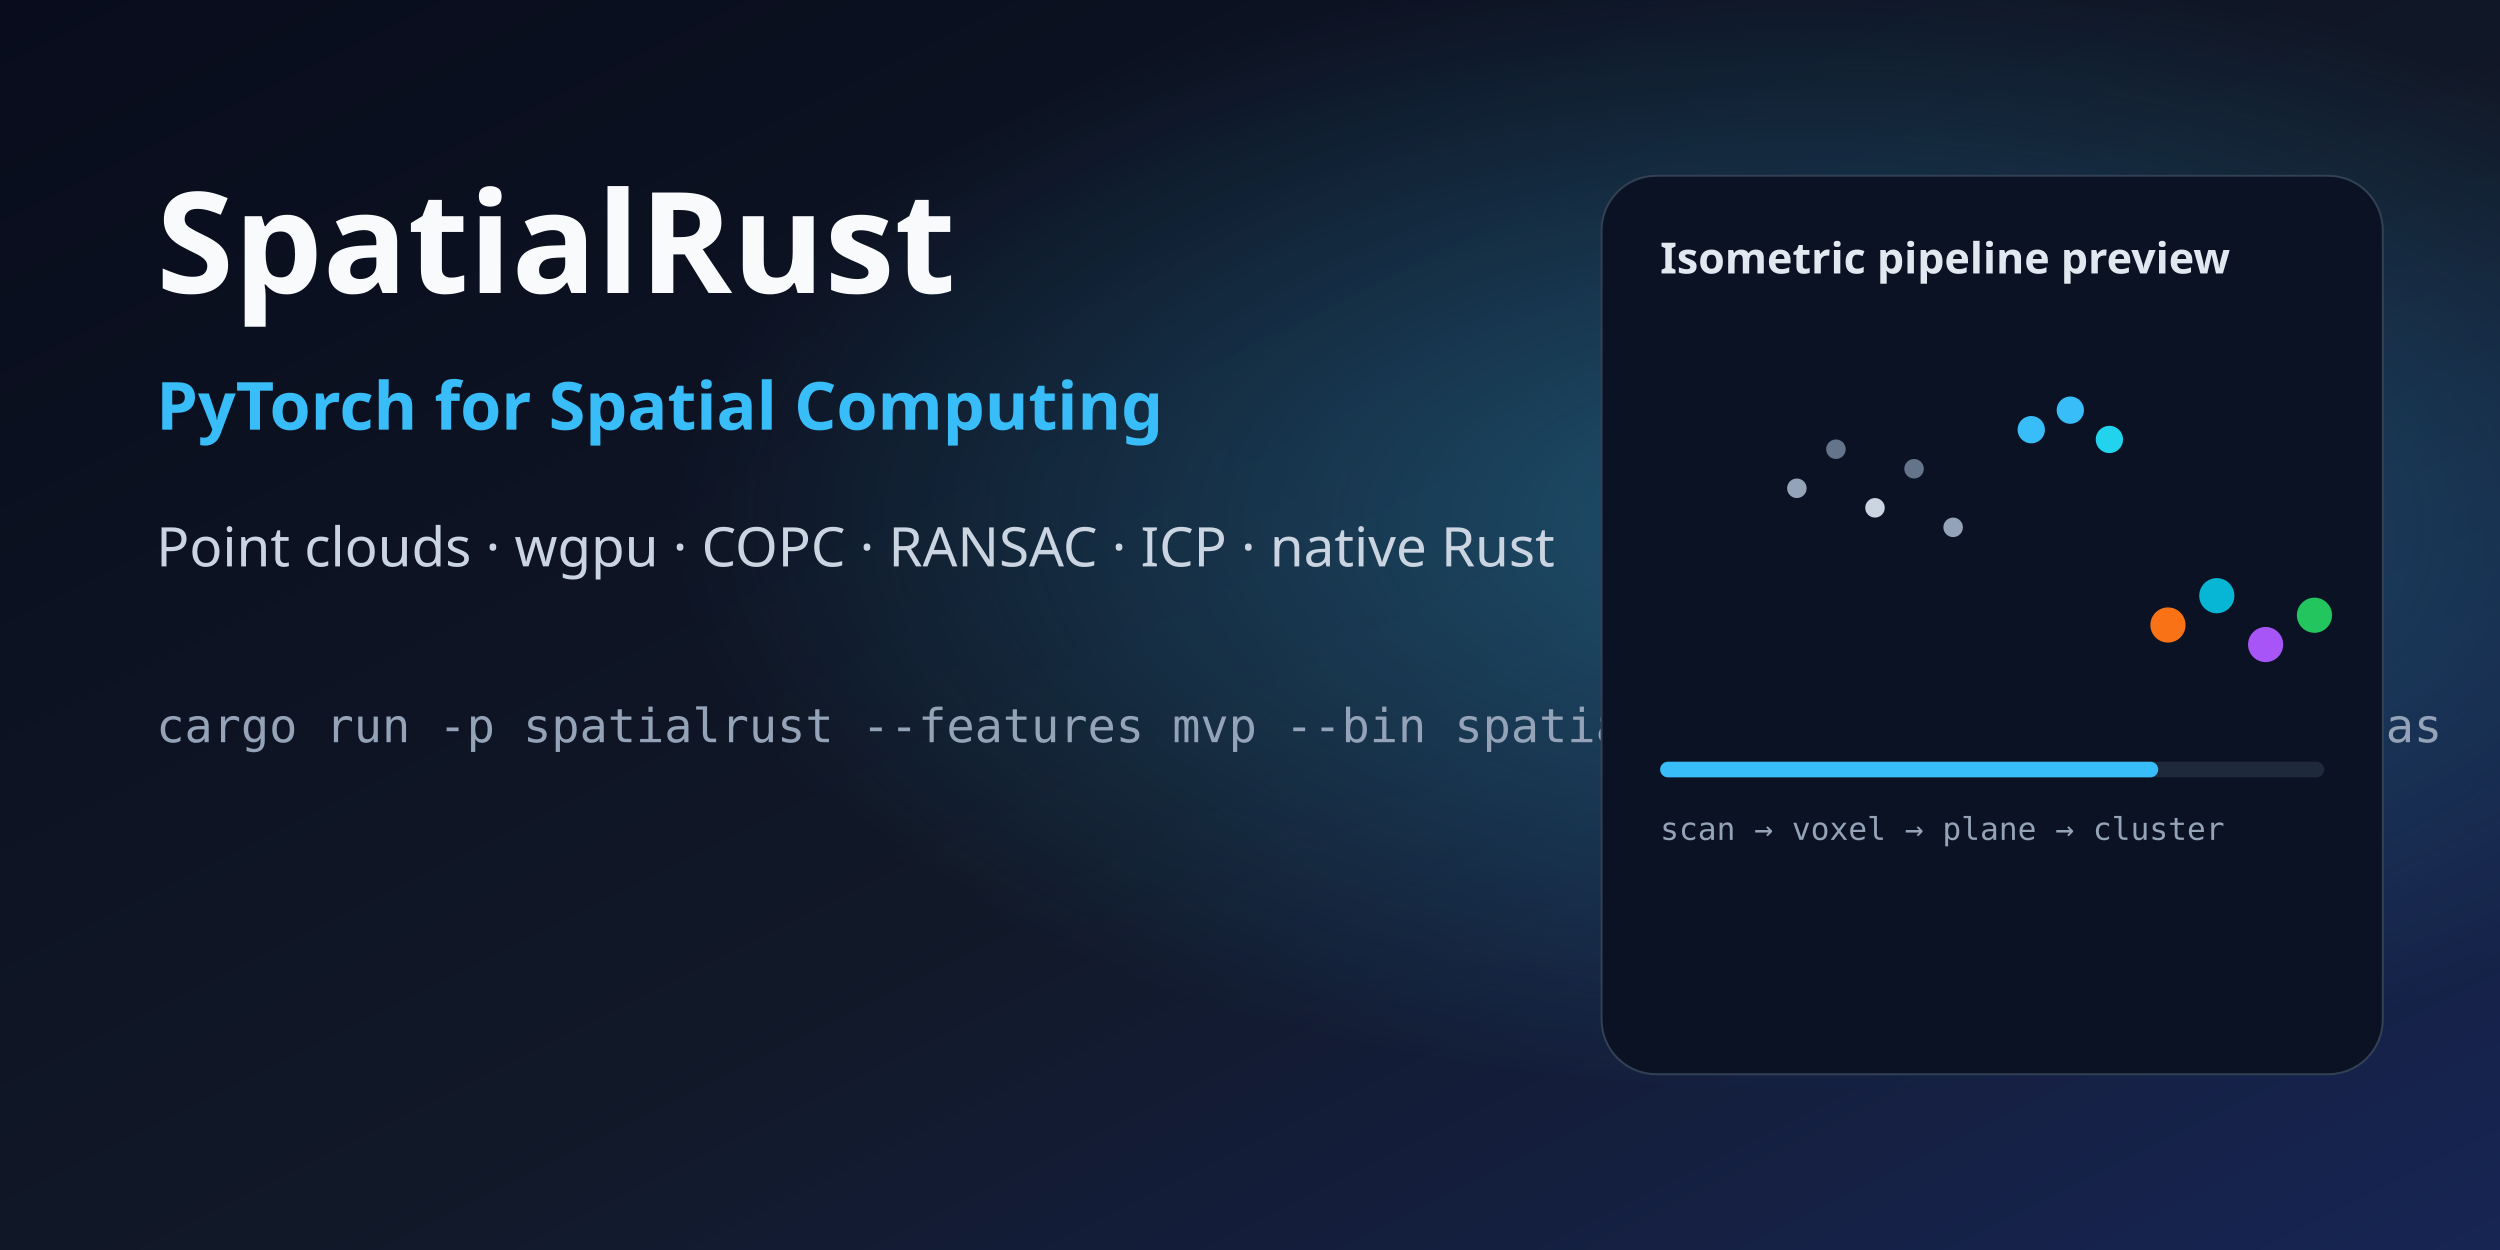
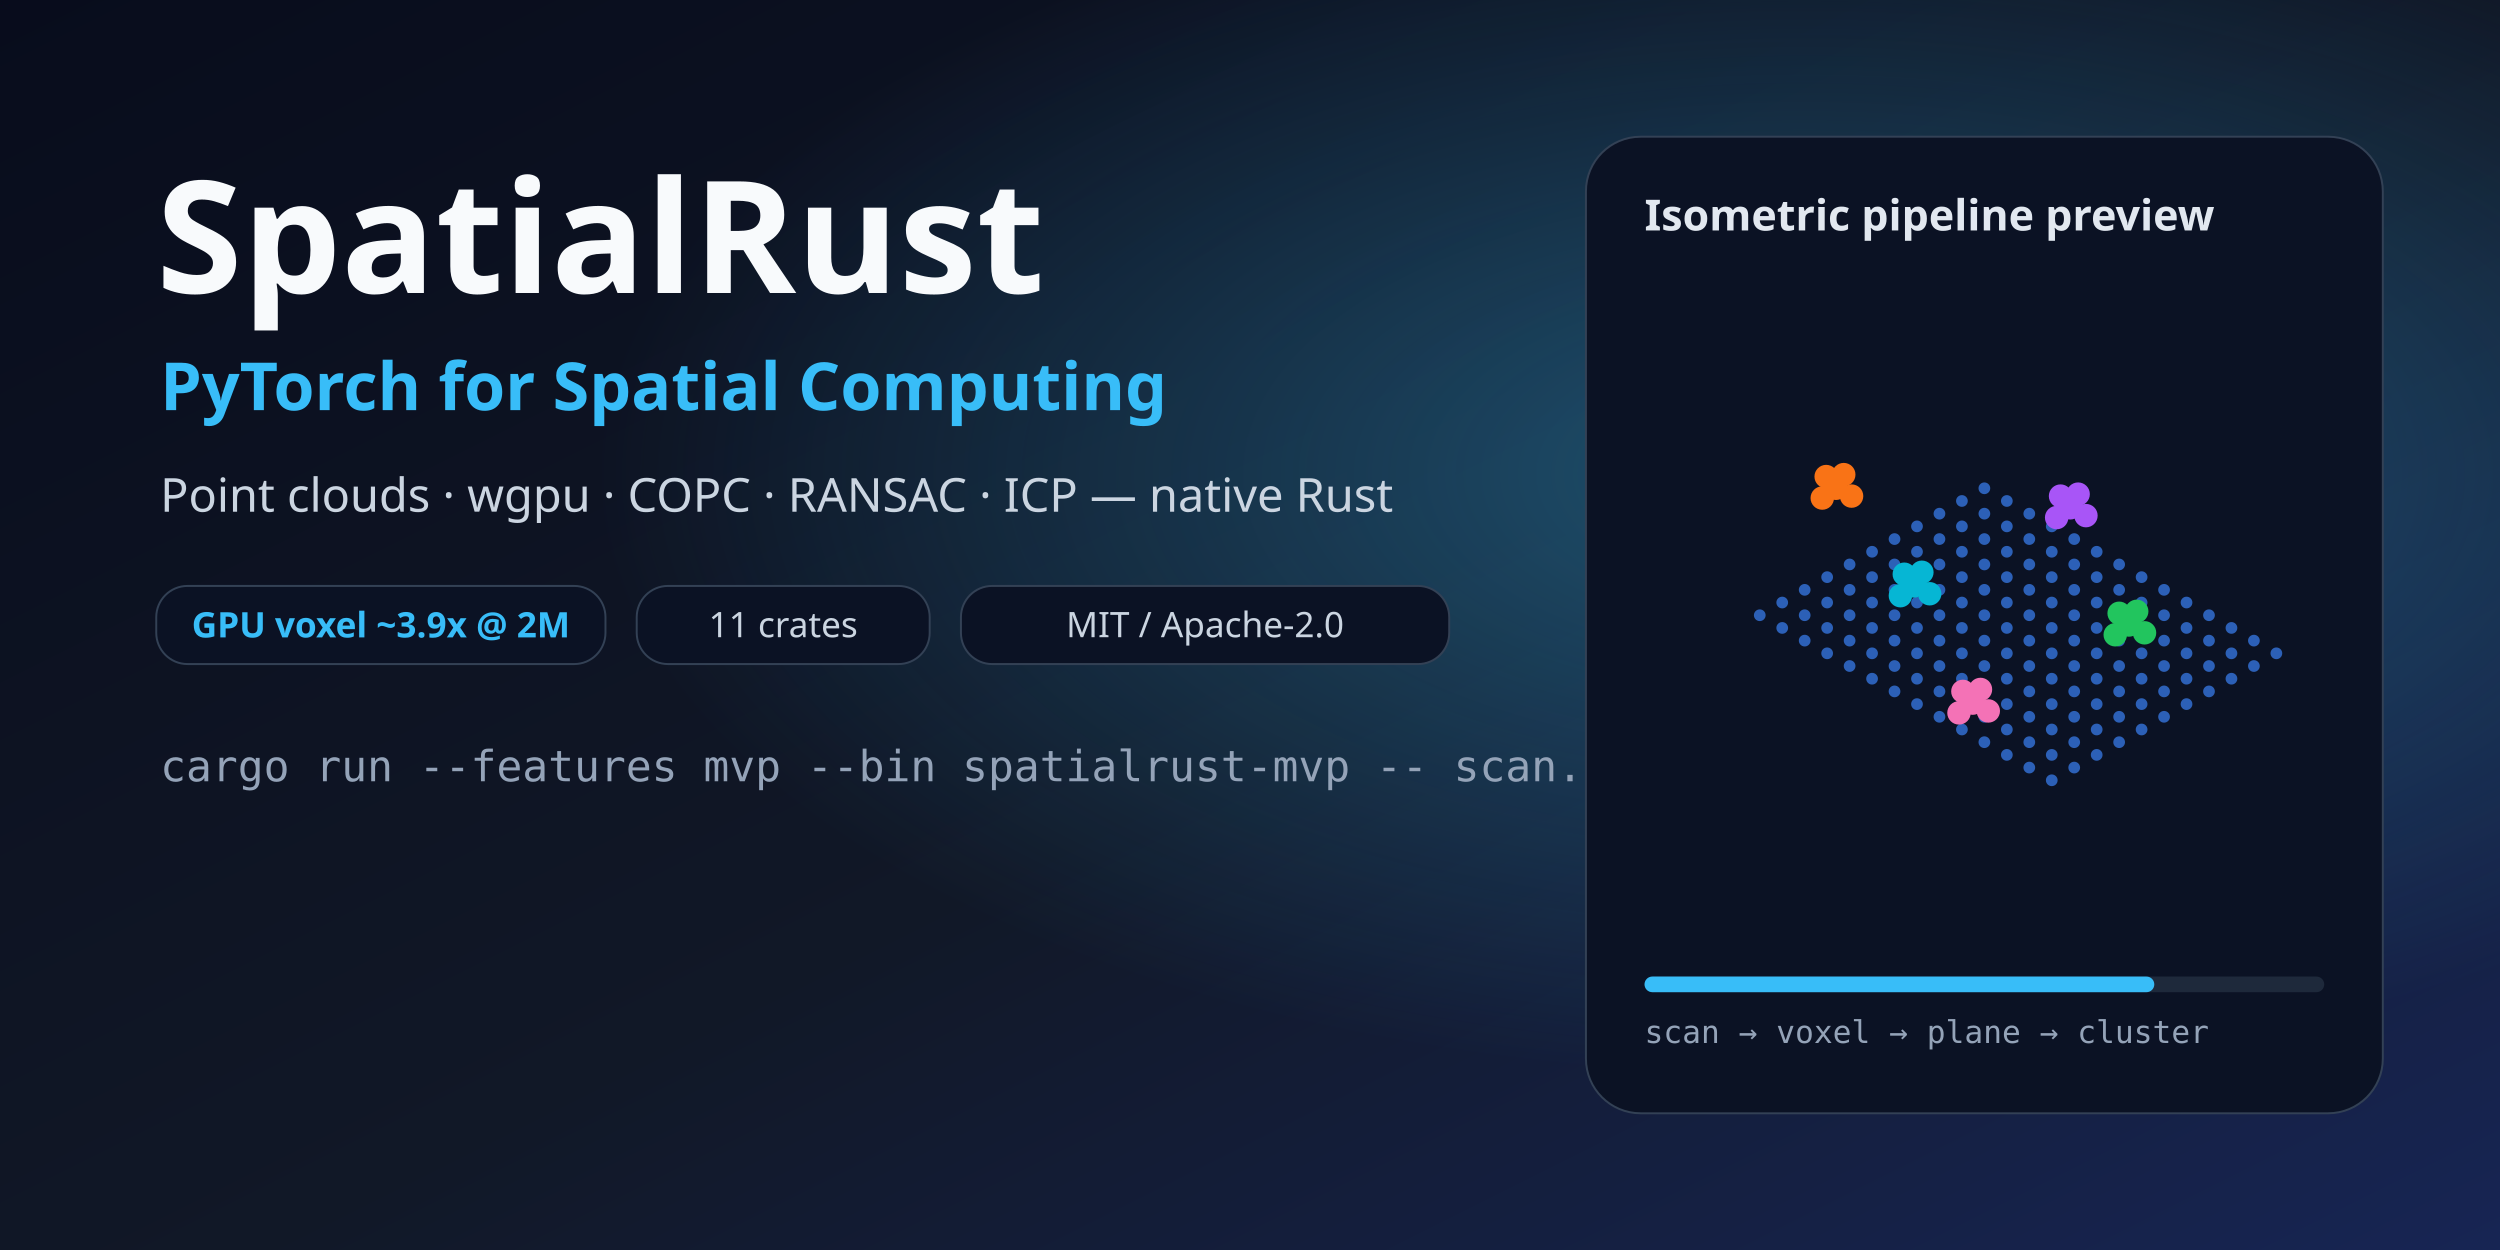
<svg xmlns="http://www.w3.org/2000/svg" width="1280" height="640" viewBox="0 0 1280 640" role="img" aria-labelledby="title">
  <defs>
    <linearGradient id="bg" x1="0" y1="0" x2="1" y2="1">
      <stop offset="0%" stop-color="#080c1c" />
      <stop offset="55%" stop-color="#111827" />
      <stop offset="100%" stop-color="#172554" />
    </linearGradient>
-     <radialGradient id="glow" cx="72%" cy="42%" r="45%">
+     <radialGradient id="glow" cx="72%" cy="38%" r="48%">
      <stop offset="0%" stop-color="#38bdf8" stop-opacity="0.35" />
      <stop offset="100%" stop-color="#38bdf8" stop-opacity="0" />
    </radialGradient>
  </defs>
  <rect width="1280" height="640" fill="url(#bg)" />
  <rect width="1280" height="640" fill="url(#glow)" />
-   <text x="80" y="150" fill="#f8fafc" font-family="ui-sans-serif, system-ui, sans-serif" font-size="72" font-weight="800">SpatialRust</text>
-   <text x="80" y="220" fill="#38bdf8" font-family="ui-sans-serif, system-ui, sans-serif" font-size="34" font-weight="600">PyTorch for Spatial Computing</text>
-   <text x="80" y="290" fill="#cbd5e1" font-family="ui-sans-serif, system-ui, sans-serif" font-size="28">Point clouds · wgpu · COPC · RANSAC · ICP · native Rust</text>
-   <text x="80" y="380" fill="#94a3b8" font-family="ui-monospace, monospace" font-size="24">cargo run -p spatialrust --features mvp --bin spatialrust-mvp -- scan.las out.las</text>
-   <rect x="820" y="90" width="400" height="460" rx="28" fill="#0b1224" stroke="#334155" />
-   <text x="850" y="140" fill="#e2e8f0" font-family="ui-sans-serif, system-ui, sans-serif" font-size="22" font-weight="700">Isometric pipeline preview</text>
-   <circle cx="920" cy="250" r="5" fill="#94a3b8" />
-   <circle cx="940" cy="230" r="5" fill="#64748b" />
-   <circle cx="960" cy="260" r="5" fill="#cbd5e1" />
-   <circle cx="980" cy="240" r="5" fill="#64748b" />
-   <circle cx="1000" cy="270" r="5" fill="#94a3b8" />
-   <circle cx="1040" cy="220" r="7" fill="#38bdf8" />
-   <circle cx="1060" cy="210" r="7" fill="#38bdf8" />
-   <circle cx="1080" cy="225" r="7" fill="#22d3ee" />
-   <circle cx="1110" cy="320" r="9" fill="#f97316" />
-   <circle cx="1135" cy="305" r="9" fill="#06b6d4" />
-   <circle cx="1160" cy="330" r="9" fill="#a855f7" />
-   <circle cx="1185" cy="315" r="9" fill="#22c55e" />
-   <rect x="850" y="390" width="340" height="8" rx="4" fill="#1e293b" />
-   <rect x="850" y="390" width="255" height="8" rx="4" fill="#38bdf8" />
-   <text x="850" y="430" fill="#94a3b8" font-family="ui-monospace, monospace" font-size="16">scan → voxel → plane → cluster</text>
+   <text x="80" y="150" fill="#f8fafc" font-family="ui-sans-serif, system-ui, sans-serif" font-size="80" font-weight="800">SpatialRust</text>
+   <text x="82" y="210" fill="#38bdf8" font-family="ui-sans-serif, system-ui, sans-serif" font-size="34" font-weight="700">PyTorch for Spatial Computing</text>
+   <text x="82" y="262" fill="#cbd5e1" font-family="ui-sans-serif, system-ui, sans-serif" font-size="24">Point clouds · wgpu · COPC · RANSAC · ICP — native Rust</text>
+   <rect x="80" y="300" width="230" height="40" rx="16" fill="#0b1224" stroke="#334155" />
+   <rect x="326" y="300" width="150" height="40" rx="16" fill="#0b1224" stroke="#334155" />
+   <rect x="492" y="300" width="250" height="40" rx="16" fill="#0b1224" stroke="#334155" />
+   <text x="195" y="320" text-anchor="middle" dominant-baseline="middle" fill="#38bdf8" font-family="ui-sans-serif, system-ui, sans-serif" font-size="18" font-weight="700">GPU voxel ~3.9x @ 2M</text>
+   <text x="401" y="320" text-anchor="middle" dominant-baseline="middle" fill="#cbd5e1" font-family="ui-sans-serif, system-ui, sans-serif" font-size="18">11 crates</text>
+   <text x="617" y="320" text-anchor="middle" dominant-baseline="middle" fill="#cbd5e1" font-family="ui-sans-serif, system-ui, sans-serif" font-size="18">MIT / Apache-2.0</text>
+   <text x="82" y="400" fill="#94a3b8" font-family="ui-monospace, monospace" font-size="22">cargo run --features mvp --bin spatialrust-mvp -- scan.las out.las</text>
+   <rect x="812" y="70" width="408" height="500" rx="28" fill="#0b1224" stroke="#334155" />
+   <text x="842" y="118" fill="#e2e8f0" font-family="ui-sans-serif, system-ui, sans-serif" font-size="22" font-weight="700">Isometric pipeline preview</text>
+   <circle cx="1016.0" cy="250.0" r="3" fill="#3b82f6" fill-opacity="0.7" />
+   <circle cx="1004.5" cy="256.5" r="3" fill="#3b82f6" fill-opacity="0.7" />
+   <circle cx="993.0" cy="263.0" r="3" fill="#3b82f6" fill-opacity="0.7" />
+   <circle cx="981.5" cy="269.5" r="3" fill="#3b82f6" fill-opacity="0.7" />
+   <circle cx="970.0" cy="276.0" r="3" fill="#3b82f6" fill-opacity="0.7" />
+   <circle cx="958.5" cy="282.5" r="3" fill="#3b82f6" fill-opacity="0.7" />
+   <circle cx="947.0" cy="289.0" r="3" fill="#3b82f6" fill-opacity="0.7" />
+   <circle cx="935.5" cy="295.5" r="3" fill="#3b82f6" fill-opacity="0.7" />
+   <circle cx="924.0" cy="302.0" r="3" fill="#3b82f6" fill-opacity="0.7" />
+   <circle cx="912.5" cy="308.5" r="3" fill="#3b82f6" fill-opacity="0.7" />
+   <circle cx="901.0" cy="315.0" r="3" fill="#3b82f6" fill-opacity="0.7" />
+   <circle cx="1027.5" cy="256.5" r="3" fill="#3b82f6" fill-opacity="0.7" />
+   <circle cx="1016.0" cy="263.0" r="3" fill="#3b82f6" fill-opacity="0.7" />
+   <circle cx="1004.5" cy="269.5" r="3" fill="#3b82f6" fill-opacity="0.7" />
+   <circle cx="993.0" cy="276.0" r="3" fill="#3b82f6" fill-opacity="0.7" />
+   <circle cx="981.5" cy="282.5" r="3" fill="#3b82f6" fill-opacity="0.7" />
+   <circle cx="970.0" cy="289.0" r="3" fill="#3b82f6" fill-opacity="0.7" />
+   <circle cx="958.5" cy="295.5" r="3" fill="#3b82f6" fill-opacity="0.7" />
+   <circle cx="947.0" cy="302.0" r="3" fill="#3b82f6" fill-opacity="0.7" />
+   <circle cx="935.5" cy="308.5" r="3" fill="#3b82f6" fill-opacity="0.7" />
+   <circle cx="924.0" cy="315.0" r="3" fill="#3b82f6" fill-opacity="0.7" />
+   <circle cx="912.5" cy="321.5" r="3" fill="#3b82f6" fill-opacity="0.7" />
+   <circle cx="1039.0" cy="263.0" r="3" fill="#3b82f6" fill-opacity="0.7" />
+   <circle cx="1027.5" cy="269.5" r="3" fill="#3b82f6" fill-opacity="0.7" />
+   <circle cx="1016.0" cy="276.0" r="3" fill="#3b82f6" fill-opacity="0.7" />
+   <circle cx="1004.5" cy="282.5" r="3" fill="#3b82f6" fill-opacity="0.7" />
+   <circle cx="993.0" cy="289.0" r="3" fill="#3b82f6" fill-opacity="0.7" />
+   <circle cx="981.5" cy="295.5" r="3" fill="#3b82f6" fill-opacity="0.7" />
+   <circle cx="970.0" cy="302.0" r="3" fill="#3b82f6" fill-opacity="0.7" />
+   <circle cx="958.5" cy="308.5" r="3" fill="#3b82f6" fill-opacity="0.7" />
+   <circle cx="947.0" cy="315.0" r="3" fill="#3b82f6" fill-opacity="0.7" />
+   <circle cx="935.5" cy="321.5" r="3" fill="#3b82f6" fill-opacity="0.7" />
+   <circle cx="924.0" cy="328.0" r="3" fill="#3b82f6" fill-opacity="0.7" />
+   <circle cx="1050.5" cy="269.5" r="3" fill="#3b82f6" fill-opacity="0.7" />
+   <circle cx="1039.0" cy="276.0" r="3" fill="#3b82f6" fill-opacity="0.7" />
+   <circle cx="1027.5" cy="282.5" r="3" fill="#3b82f6" fill-opacity="0.7" />
+   <circle cx="1016.0" cy="289.0" r="3" fill="#3b82f6" fill-opacity="0.7" />
+   <circle cx="1004.5" cy="295.5" r="3" fill="#3b82f6" fill-opacity="0.7" />
+   <circle cx="993.0" cy="302.0" r="3" fill="#3b82f6" fill-opacity="0.7" />
+   <circle cx="981.5" cy="308.5" r="3" fill="#3b82f6" fill-opacity="0.7" />
+   <circle cx="970.0" cy="315.0" r="3" fill="#3b82f6" fill-opacity="0.7" />
+   <circle cx="958.5" cy="321.5" r="3" fill="#3b82f6" fill-opacity="0.7" />
+   <circle cx="947.0" cy="328.0" r="3" fill="#3b82f6" fill-opacity="0.7" />
+   <circle cx="935.5" cy="334.5" r="3" fill="#3b82f6" fill-opacity="0.7" />
+   <circle cx="1062.0" cy="276.0" r="3" fill="#3b82f6" fill-opacity="0.7" />
+   <circle cx="1050.5" cy="282.5" r="3" fill="#3b82f6" fill-opacity="0.7" />
+   <circle cx="1039.0" cy="289.0" r="3" fill="#3b82f6" fill-opacity="0.7" />
+   <circle cx="1027.5" cy="295.5" r="3" fill="#3b82f6" fill-opacity="0.7" />
+   <circle cx="1016.0" cy="302.0" r="3" fill="#3b82f6" fill-opacity="0.7" />
+   <circle cx="1004.5" cy="308.5" r="3" fill="#3b82f6" fill-opacity="0.7" />
+   <circle cx="993.0" cy="315.0" r="3" fill="#3b82f6" fill-opacity="0.7" />
+   <circle cx="981.5" cy="321.5" r="3" fill="#3b82f6" fill-opacity="0.7" />
+   <circle cx="970.0" cy="328.0" r="3" fill="#3b82f6" fill-opacity="0.7" />
+   <circle cx="958.5" cy="334.5" r="3" fill="#3b82f6" fill-opacity="0.7" />
+   <circle cx="947.0" cy="341.0" r="3" fill="#3b82f6" fill-opacity="0.7" />
+   <circle cx="1073.5" cy="282.5" r="3" fill="#3b82f6" fill-opacity="0.7" />
+   <circle cx="1062.0" cy="289.0" r="3" fill="#3b82f6" fill-opacity="0.7" />
+   <circle cx="1050.5" cy="295.5" r="3" fill="#3b82f6" fill-opacity="0.7" />
+   <circle cx="1039.0" cy="302.0" r="3" fill="#3b82f6" fill-opacity="0.7" />
+   <circle cx="1027.5" cy="308.5" r="3" fill="#3b82f6" fill-opacity="0.7" />
+   <circle cx="1016.0" cy="315.0" r="3" fill="#3b82f6" fill-opacity="0.7" />
+   <circle cx="1004.5" cy="321.5" r="3" fill="#3b82f6" fill-opacity="0.7" />
+   <circle cx="993.0" cy="328.0" r="3" fill="#3b82f6" fill-opacity="0.7" />
+   <circle cx="981.5" cy="334.5" r="3" fill="#3b82f6" fill-opacity="0.7" />
+   <circle cx="970.0" cy="341.0" r="3" fill="#3b82f6" fill-opacity="0.7" />
+   <circle cx="958.5" cy="347.5" r="3" fill="#3b82f6" fill-opacity="0.7" />
+   <circle cx="1085.0" cy="289.0" r="3" fill="#3b82f6" fill-opacity="0.7" />
+   <circle cx="1073.5" cy="295.5" r="3" fill="#3b82f6" fill-opacity="0.7" />
+   <circle cx="1062.0" cy="302.0" r="3" fill="#3b82f6" fill-opacity="0.7" />
+   <circle cx="1050.5" cy="308.5" r="3" fill="#3b82f6" fill-opacity="0.7" />
+   <circle cx="1039.0" cy="315.0" r="3" fill="#3b82f6" fill-opacity="0.7" />
+   <circle cx="1027.5" cy="321.5" r="3" fill="#3b82f6" fill-opacity="0.7" />
+   <circle cx="1016.0" cy="328.0" r="3" fill="#3b82f6" fill-opacity="0.7" />
+   <circle cx="1004.5" cy="334.5" r="3" fill="#3b82f6" fill-opacity="0.7" />
+   <circle cx="993.0" cy="341.0" r="3" fill="#3b82f6" fill-opacity="0.7" />
+   <circle cx="981.5" cy="347.5" r="3" fill="#3b82f6" fill-opacity="0.7" />
+   <circle cx="970.0" cy="354.0" r="3" fill="#3b82f6" fill-opacity="0.7" />
+   <circle cx="1096.5" cy="295.5" r="3" fill="#3b82f6" fill-opacity="0.7" />
+   <circle cx="1085.0" cy="302.0" r="3" fill="#3b82f6" fill-opacity="0.7" />
+   <circle cx="1073.5" cy="308.5" r="3" fill="#3b82f6" fill-opacity="0.7" />
+   <circle cx="1062.0" cy="315.0" r="3" fill="#3b82f6" fill-opacity="0.7" />
+   <circle cx="1050.5" cy="321.5" r="3" fill="#3b82f6" fill-opacity="0.7" />
+   <circle cx="1039.0" cy="328.0" r="3" fill="#3b82f6" fill-opacity="0.7" />
+   <circle cx="1027.5" cy="334.5" r="3" fill="#3b82f6" fill-opacity="0.7" />
+   <circle cx="1016.0" cy="341.0" r="3" fill="#3b82f6" fill-opacity="0.7" />
+   <circle cx="1004.5" cy="347.5" r="3" fill="#3b82f6" fill-opacity="0.7" />
+   <circle cx="993.0" cy="354.0" r="3" fill="#3b82f6" fill-opacity="0.7" />
+   <circle cx="981.5" cy="360.5" r="3" fill="#3b82f6" fill-opacity="0.7" />
+   <circle cx="1108.0" cy="302.0" r="3" fill="#3b82f6" fill-opacity="0.7" />
+   <circle cx="1096.5" cy="308.5" r="3" fill="#3b82f6" fill-opacity="0.7" />
+   <circle cx="1085.0" cy="315.0" r="3" fill="#3b82f6" fill-opacity="0.7" />
+   <circle cx="1073.5" cy="321.5" r="3" fill="#3b82f6" fill-opacity="0.7" />
+   <circle cx="1062.0" cy="328.0" r="3" fill="#3b82f6" fill-opacity="0.7" />
+   <circle cx="1050.5" cy="334.5" r="3" fill="#3b82f6" fill-opacity="0.7" />
+   <circle cx="1039.0" cy="341.0" r="3" fill="#3b82f6" fill-opacity="0.7" />
+   <circle cx="1027.5" cy="347.5" r="3" fill="#3b82f6" fill-opacity="0.7" />
+   <circle cx="1016.0" cy="354.0" r="3" fill="#3b82f6" fill-opacity="0.7" />
+   <circle cx="1004.5" cy="360.5" r="3" fill="#3b82f6" fill-opacity="0.7" />
+   <circle cx="993.0" cy="367.0" r="3" fill="#3b82f6" fill-opacity="0.7" />
+   <circle cx="1119.5" cy="308.5" r="3" fill="#3b82f6" fill-opacity="0.7" />
+   <circle cx="1108.0" cy="315.0" r="3" fill="#3b82f6" fill-opacity="0.7" />
+   <circle cx="1096.5" cy="321.5" r="3" fill="#3b82f6" fill-opacity="0.7" />
+   <circle cx="1085.0" cy="328.0" r="3" fill="#3b82f6" fill-opacity="0.7" />
+   <circle cx="1073.5" cy="334.5" r="3" fill="#3b82f6" fill-opacity="0.7" />
+   <circle cx="1062.0" cy="341.0" r="3" fill="#3b82f6" fill-opacity="0.7" />
+   <circle cx="1050.5" cy="347.5" r="3" fill="#3b82f6" fill-opacity="0.7" />
+   <circle cx="1039.0" cy="354.0" r="3" fill="#3b82f6" fill-opacity="0.7" />
+   <circle cx="1027.5" cy="360.5" r="3" fill="#3b82f6" fill-opacity="0.7" />
+   <circle cx="1016.0" cy="367.0" r="3" fill="#3b82f6" fill-opacity="0.7" />
+   <circle cx="1004.5" cy="373.5" r="3" fill="#3b82f6" fill-opacity="0.7" />
+   <circle cx="1131.0" cy="315.0" r="3" fill="#3b82f6" fill-opacity="0.7" />
+   <circle cx="1119.5" cy="321.5" r="3" fill="#3b82f6" fill-opacity="0.7" />
+   <circle cx="1108.0" cy="328.0" r="3" fill="#3b82f6" fill-opacity="0.7" />
+   <circle cx="1096.5" cy="334.5" r="3" fill="#3b82f6" fill-opacity="0.7" />
+   <circle cx="1085.0" cy="341.0" r="3" fill="#3b82f6" fill-opacity="0.7" />
+   <circle cx="1073.5" cy="347.5" r="3" fill="#3b82f6" fill-opacity="0.7" />
+   <circle cx="1062.0" cy="354.0" r="3" fill="#3b82f6" fill-opacity="0.7" />
+   <circle cx="1050.5" cy="360.5" r="3" fill="#3b82f6" fill-opacity="0.7" />
+   <circle cx="1039.0" cy="367.0" r="3" fill="#3b82f6" fill-opacity="0.7" />
+   <circle cx="1027.5" cy="373.5" r="3" fill="#3b82f6" fill-opacity="0.7" />
+   <circle cx="1016.0" cy="380.0" r="3" fill="#3b82f6" fill-opacity="0.7" />
+   <circle cx="1142.5" cy="321.5" r="3" fill="#3b82f6" fill-opacity="0.7" />
+   <circle cx="1131.0" cy="328.0" r="3" fill="#3b82f6" fill-opacity="0.7" />
+   <circle cx="1119.5" cy="334.5" r="3" fill="#3b82f6" fill-opacity="0.7" />
+   <circle cx="1108.0" cy="341.0" r="3" fill="#3b82f6" fill-opacity="0.7" />
+   <circle cx="1096.5" cy="347.5" r="3" fill="#3b82f6" fill-opacity="0.7" />
+   <circle cx="1085.0" cy="354.0" r="3" fill="#3b82f6" fill-opacity="0.7" />
+   <circle cx="1073.5" cy="360.5" r="3" fill="#3b82f6" fill-opacity="0.7" />
+   <circle cx="1062.0" cy="367.0" r="3" fill="#3b82f6" fill-opacity="0.7" />
+   <circle cx="1050.5" cy="373.5" r="3" fill="#3b82f6" fill-opacity="0.7" />
+   <circle cx="1039.0" cy="380.0" r="3" fill="#3b82f6" fill-opacity="0.7" />
+   <circle cx="1027.5" cy="386.5" r="3" fill="#3b82f6" fill-opacity="0.7" />
+   <circle cx="1154.0" cy="328.0" r="3" fill="#3b82f6" fill-opacity="0.7" />
+   <circle cx="1142.5" cy="334.5" r="3" fill="#3b82f6" fill-opacity="0.7" />
+   <circle cx="1131.0" cy="341.0" r="3" fill="#3b82f6" fill-opacity="0.7" />
+   <circle cx="1119.5" cy="347.5" r="3" fill="#3b82f6" fill-opacity="0.7" />
+   <circle cx="1108.0" cy="354.0" r="3" fill="#3b82f6" fill-opacity="0.7" />
+   <circle cx="1096.5" cy="360.5" r="3" fill="#3b82f6" fill-opacity="0.7" />
+   <circle cx="1085.0" cy="367.0" r="3" fill="#3b82f6" fill-opacity="0.7" />
+   <circle cx="1073.5" cy="373.5" r="3" fill="#3b82f6" fill-opacity="0.7" />
+   <circle cx="1062.0" cy="380.0" r="3" fill="#3b82f6" fill-opacity="0.7" />
+   <circle cx="1050.5" cy="386.5" r="3" fill="#3b82f6" fill-opacity="0.7" />
+   <circle cx="1039.0" cy="393.0" r="3" fill="#3b82f6" fill-opacity="0.7" />
+   <circle cx="1165.5" cy="334.5" r="3" fill="#3b82f6" fill-opacity="0.7" />
+   <circle cx="1154.0" cy="341.0" r="3" fill="#3b82f6" fill-opacity="0.7" />
+   <circle cx="1142.5" cy="347.5" r="3" fill="#3b82f6" fill-opacity="0.7" />
+   <circle cx="1131.0" cy="354.0" r="3" fill="#3b82f6" fill-opacity="0.7" />
+   <circle cx="1119.5" cy="360.5" r="3" fill="#3b82f6" fill-opacity="0.7" />
+   <circle cx="1108.0" cy="367.0" r="3" fill="#3b82f6" fill-opacity="0.7" />
+   <circle cx="1096.5" cy="373.5" r="3" fill="#3b82f6" fill-opacity="0.7" />
+   <circle cx="1085.0" cy="380.0" r="3" fill="#3b82f6" fill-opacity="0.7" />
+   <circle cx="1073.5" cy="386.5" r="3" fill="#3b82f6" fill-opacity="0.7" />
+   <circle cx="1062.0" cy="393.0" r="3" fill="#3b82f6" fill-opacity="0.7" />
+   <circle cx="1050.5" cy="399.5" r="3" fill="#3b82f6" fill-opacity="0.7" />
+   <circle cx="940" cy="250" r="6" fill="#f97316" />
+   <circle cx="948" cy="254" r="6" fill="#f97316" />
+   <circle cx="933" cy="255" r="6" fill="#f97316" />
+   <circle cx="944" cy="243" r="6" fill="#f97316" />
+   <circle cx="935" cy="244" r="6" fill="#f97316" />
+   <circle cx="980" cy="300" r="6" fill="#06b6d4" />
+   <circle cx="988" cy="304" r="6" fill="#06b6d4" />
+   <circle cx="973" cy="305" r="6" fill="#06b6d4" />
+   <circle cx="984" cy="293" r="6" fill="#06b6d4" />
+   <circle cx="975" cy="294" r="6" fill="#06b6d4" />
+   <circle cx="1060" cy="260" r="6" fill="#a855f7" />
+   <circle cx="1068" cy="264" r="6" fill="#a855f7" />
+   <circle cx="1053" cy="265" r="6" fill="#a855f7" />
+   <circle cx="1064" cy="253" r="6" fill="#a855f7" />
+   <circle cx="1055" cy="254" r="6" fill="#a855f7" />
+   <circle cx="1090" cy="320" r="6" fill="#22c55e" />
+   <circle cx="1098" cy="324" r="6" fill="#22c55e" />
+   <circle cx="1083" cy="325" r="6" fill="#22c55e" />
+   <circle cx="1094" cy="313" r="6" fill="#22c55e" />
+   <circle cx="1085" cy="314" r="6" fill="#22c55e" />
+   <circle cx="1010" cy="360" r="6" fill="#f472b6" />
+   <circle cx="1018" cy="364" r="6" fill="#f472b6" />
+   <circle cx="1003" cy="365" r="6" fill="#f472b6" />
+   <circle cx="1014" cy="353" r="6" fill="#f472b6" />
+   <circle cx="1005" cy="354" r="6" fill="#f472b6" />
+   <rect x="842" y="500" width="348" height="8" rx="4" fill="#1e293b" />
+   <rect x="842" y="500" width="261" height="8" rx="4" fill="#38bdf8" />
+   <text x="842" y="534" fill="#94a3b8" font-family="ui-monospace, monospace" font-size="16">scan → voxel → plane → cluster</text>
</svg>
